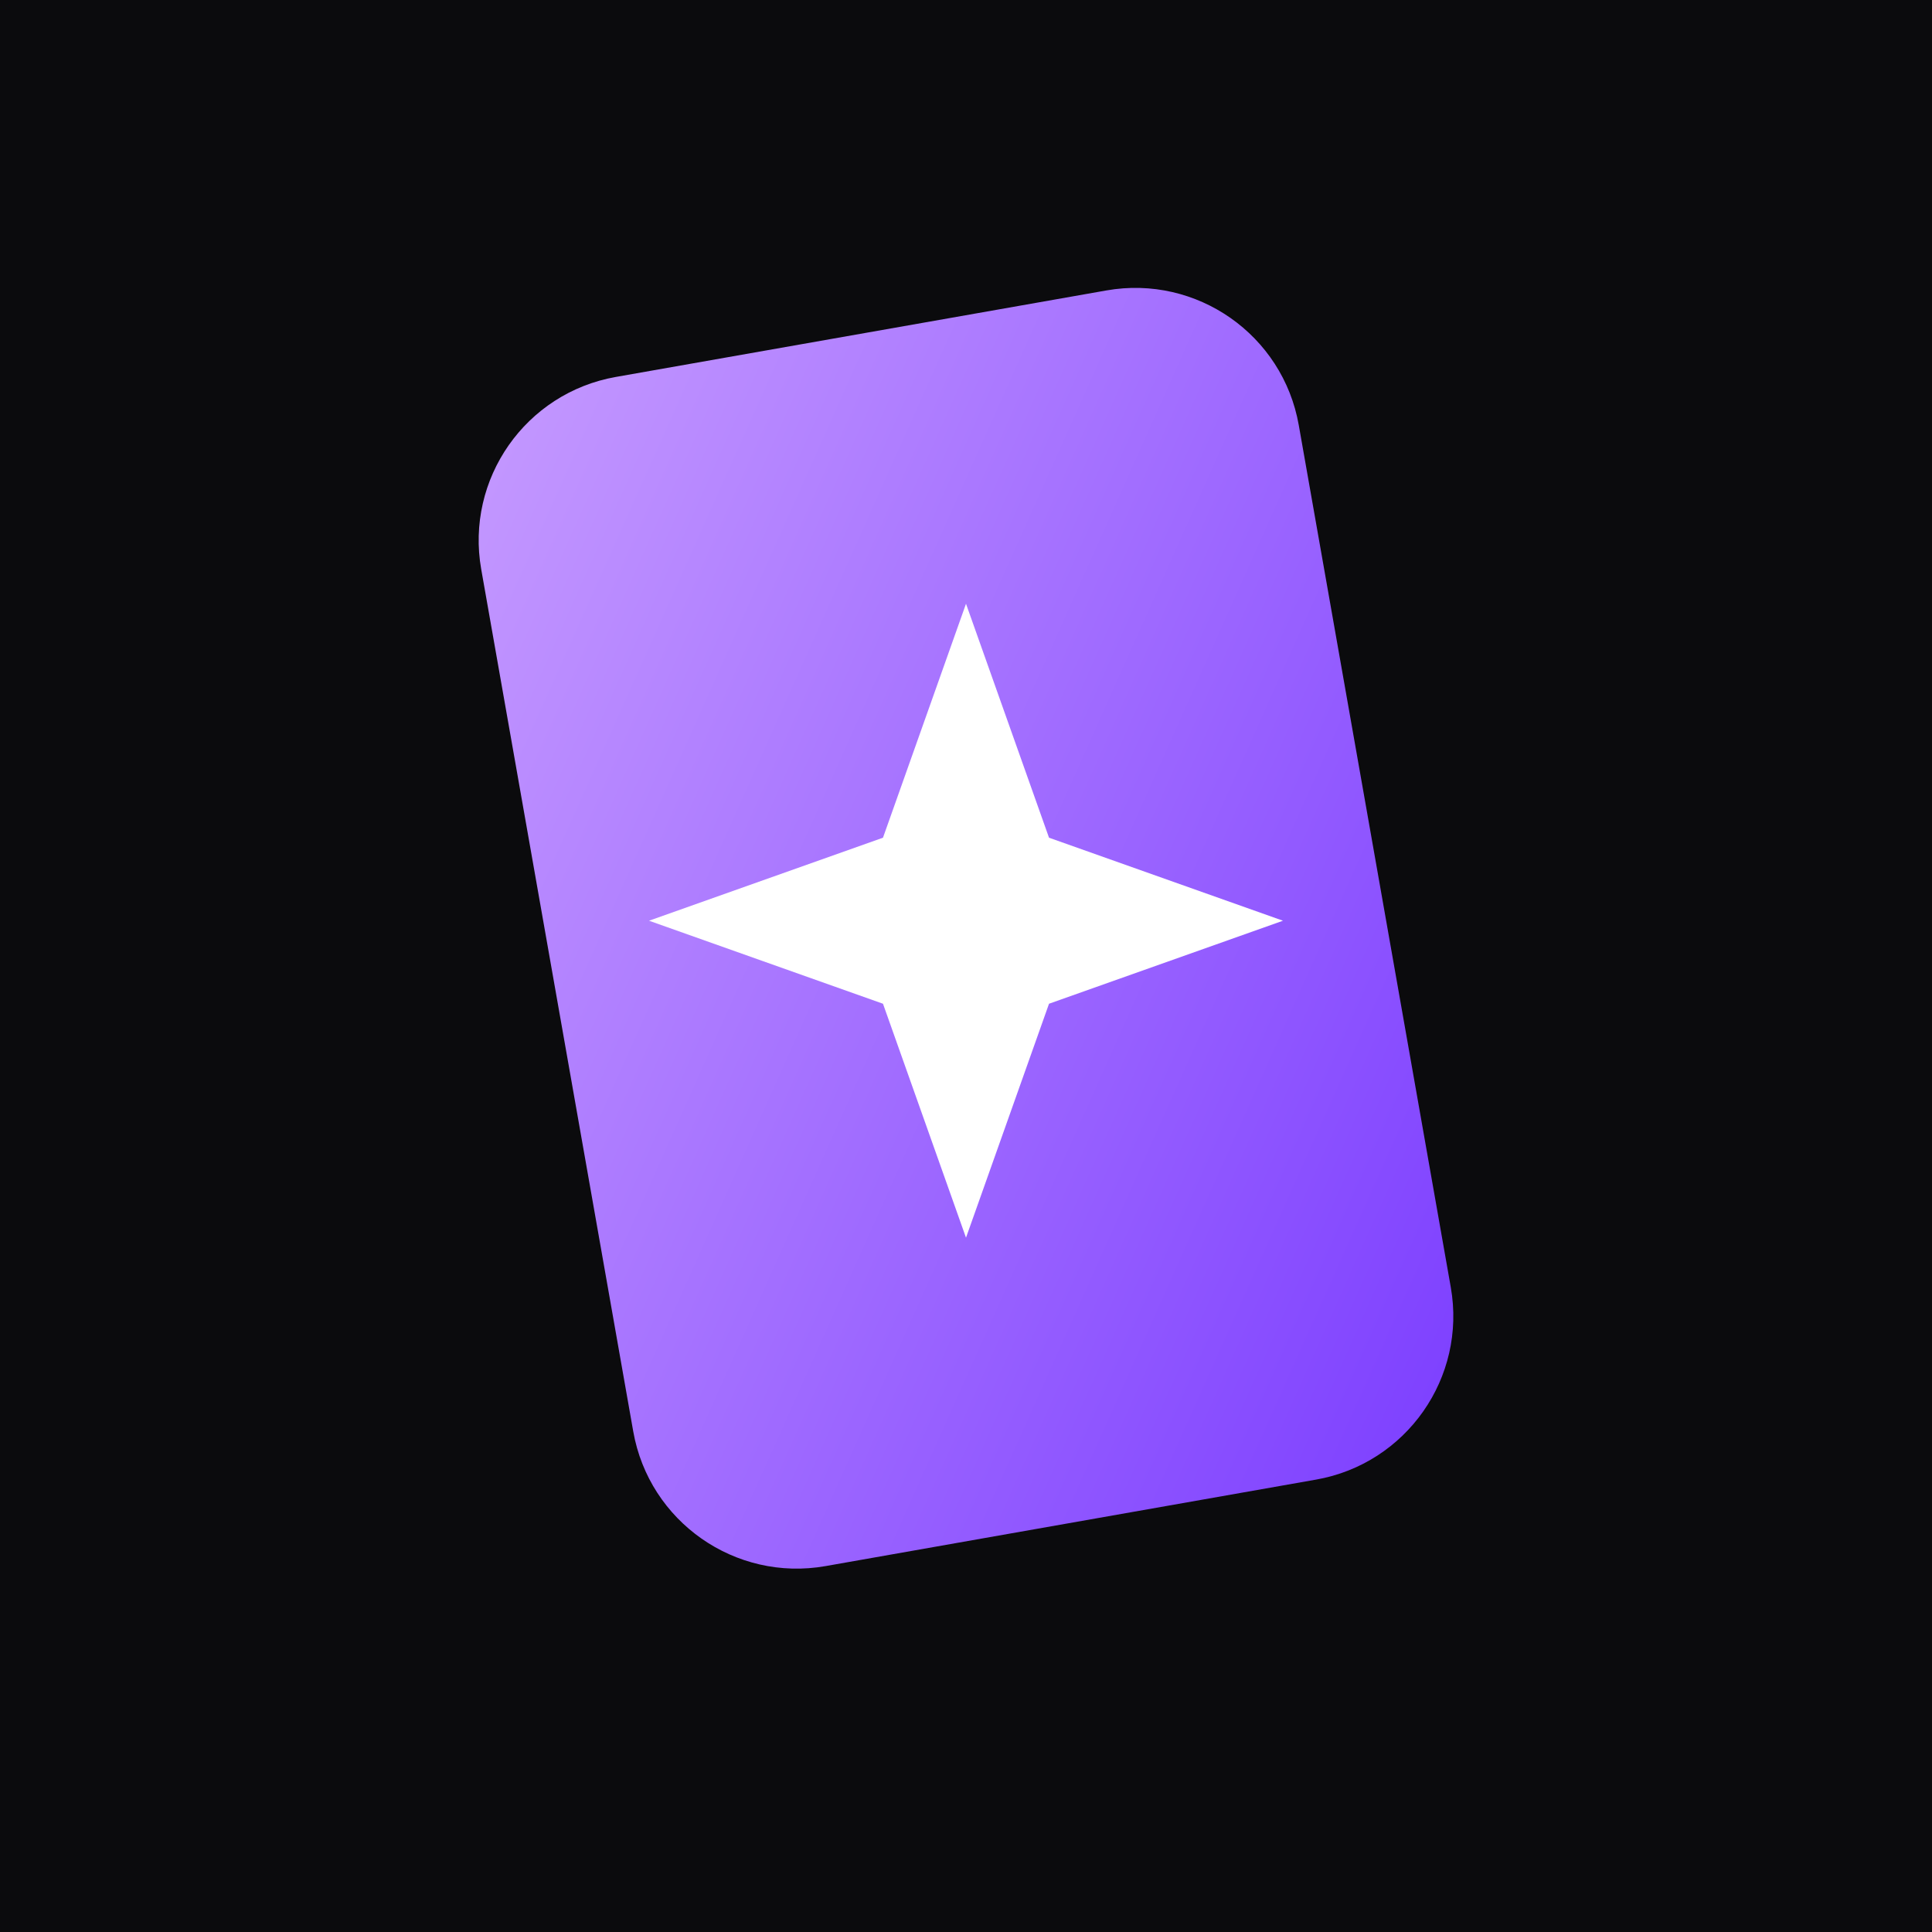
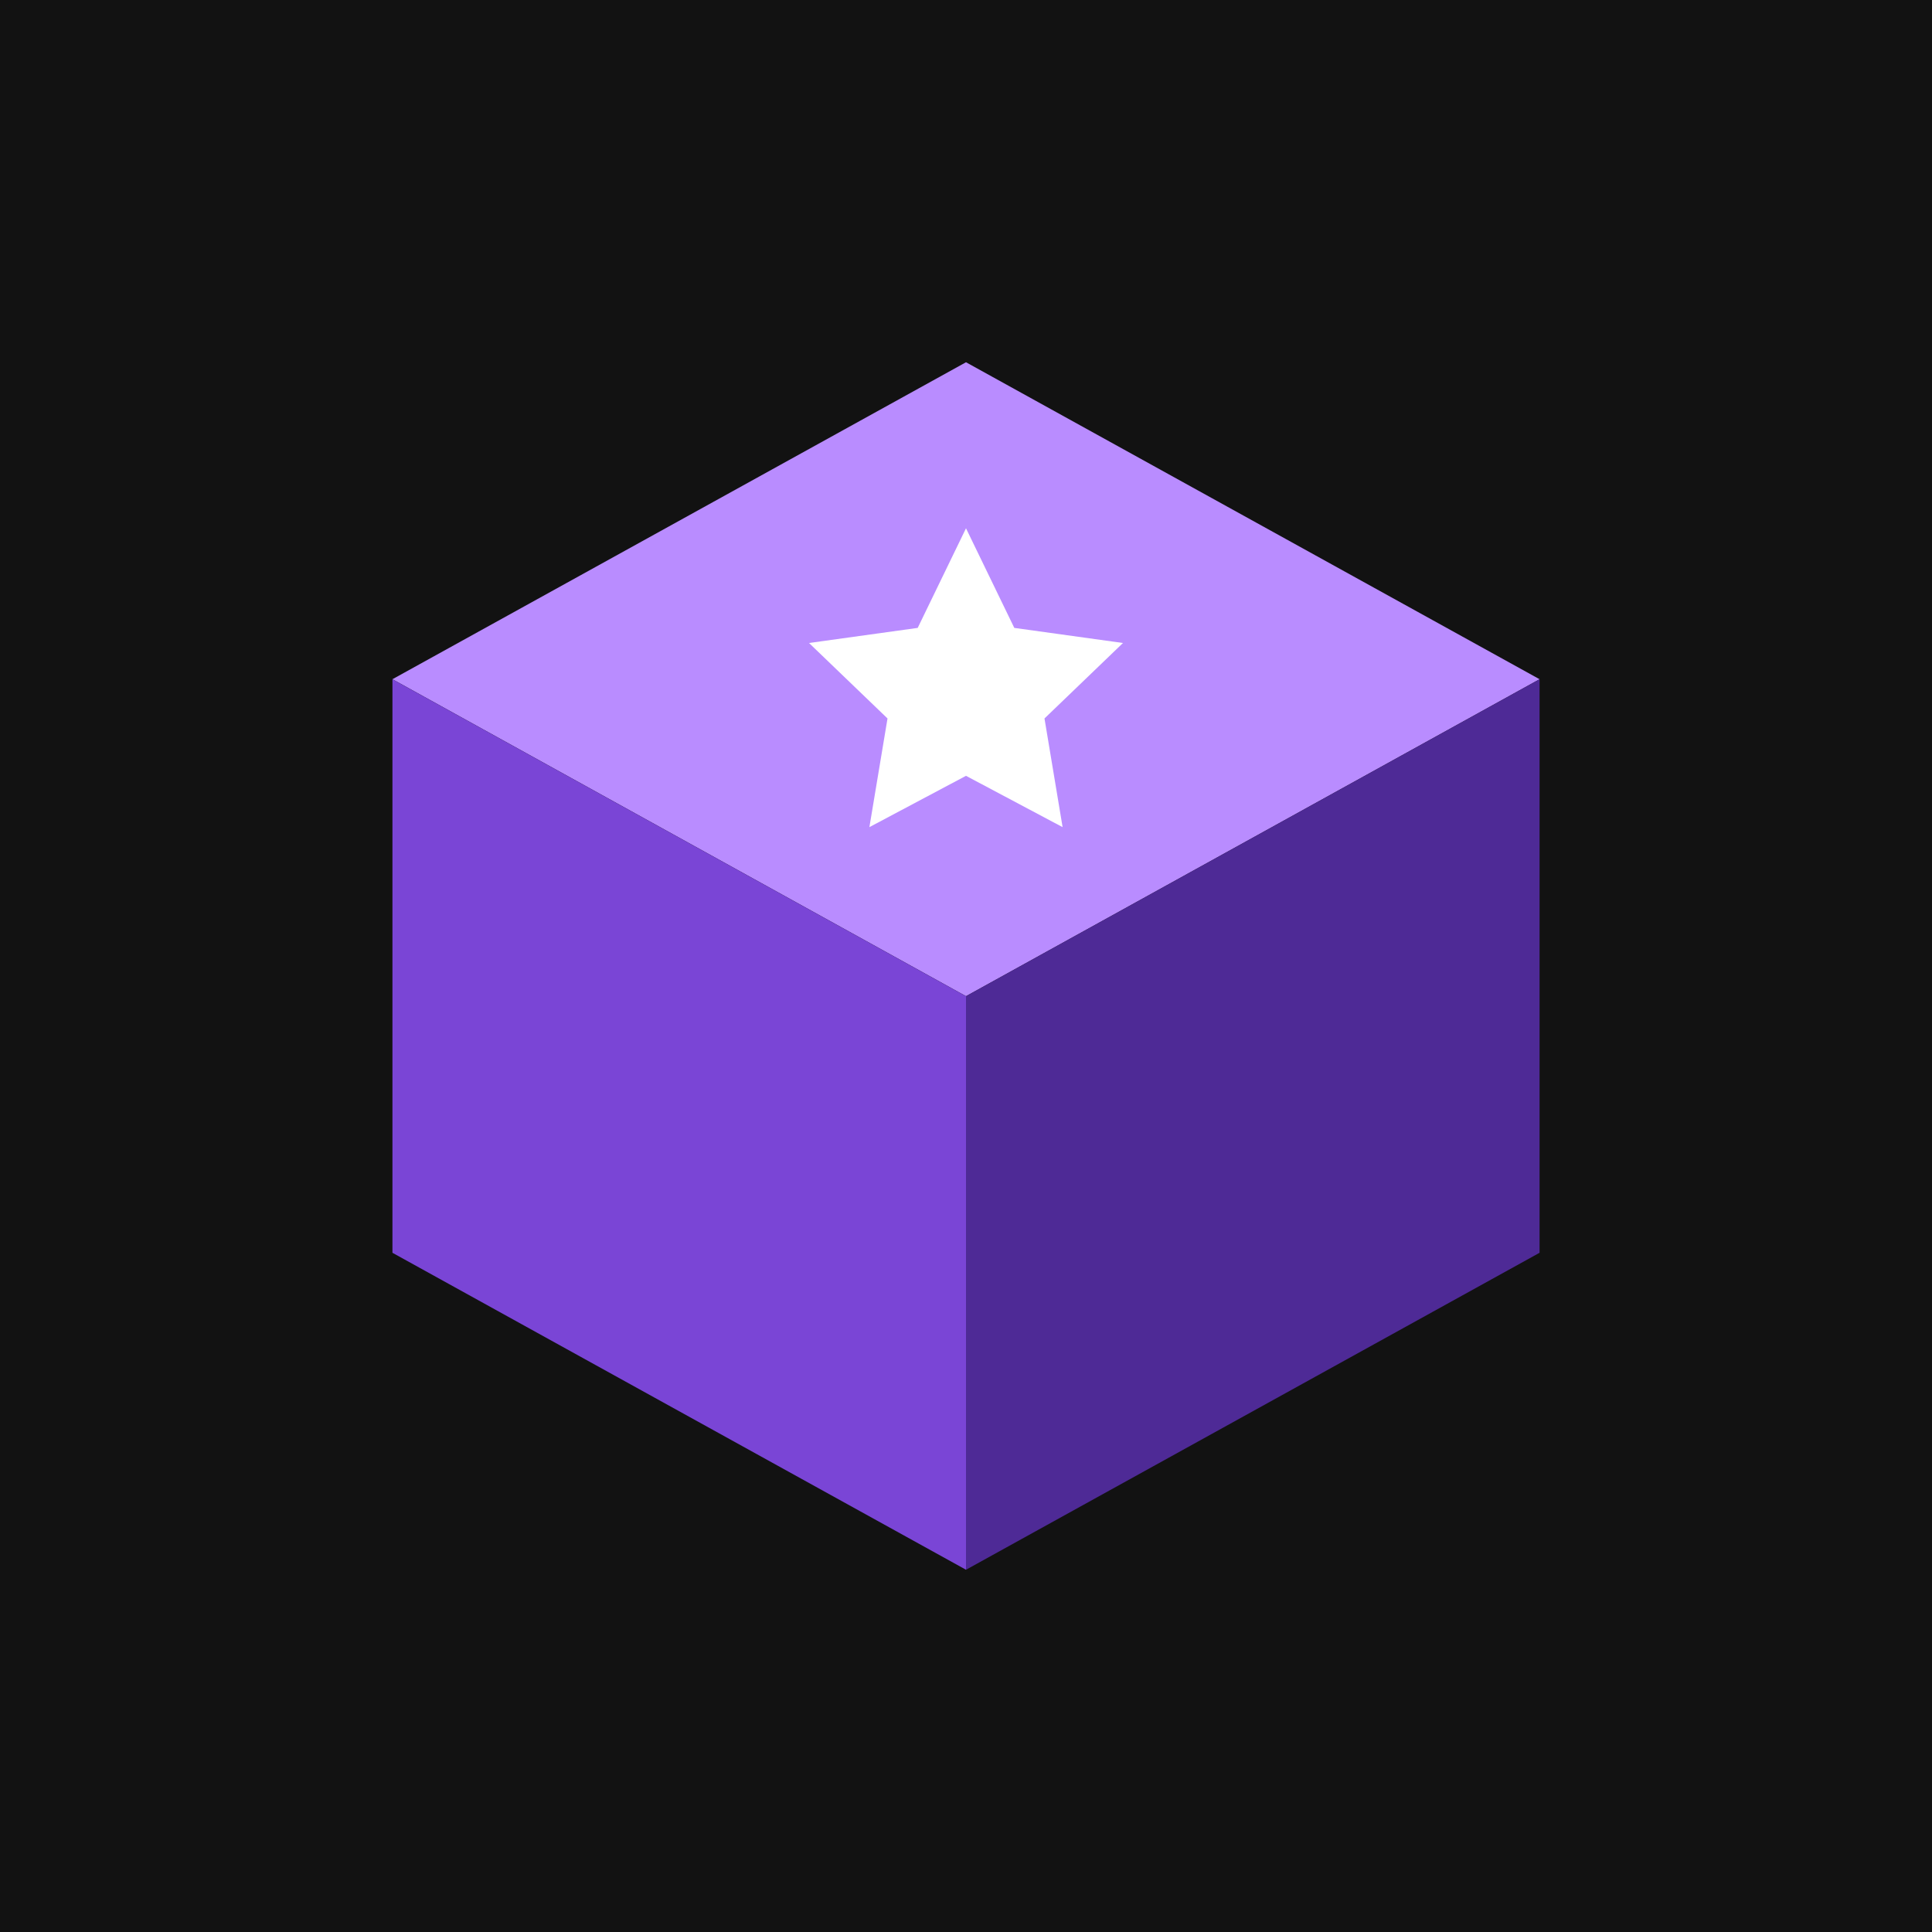
<svg xmlns="http://www.w3.org/2000/svg" viewBox="0 0 512 512">
-   <defs>
-     <linearGradient id="g" x1="0" y1="0" x2="1" y2="1">
-       <stop offset="0" stop-color="#c69bff" />
-       <stop offset="1" stop-color="#7b3dff" />
-     </linearGradient>
-   </defs>
-   <rect width="512" height="512" fill="#0b0b0d" />
-   <rect x="146" y="86" width="220" height="320" rx="44" transform="rotate(-10 256 246)" fill="url(#g)" />
-   <path d="M256 160l22 62 62 22-62 22-22 62-22-62-62-22 62-22z" fill="#fff" />
+   <rect width="512" height="512" fill="#121212" />
+   <g transform="translate(64 64) scale(8)">
+     <path d="M24 4 43 14.5 24 25 5 14.5z" fill="#b98cff" />
+     <path d="M5 14.5 24 25v19L5 33.5z" fill="#7a45d6" />
+     <path d="M43 14.5 24 25v19l19-10.5z" fill="#4e2a96" />
+     <path d="M24 9.5l1.6 3.3 3.6.5-2.6 2.5.6 3.6-3.2-1.7-3.2 1.7.6-3.6-2.6-2.5 3.6-.5z" fill="#fff" />
+   </g>
</svg>
